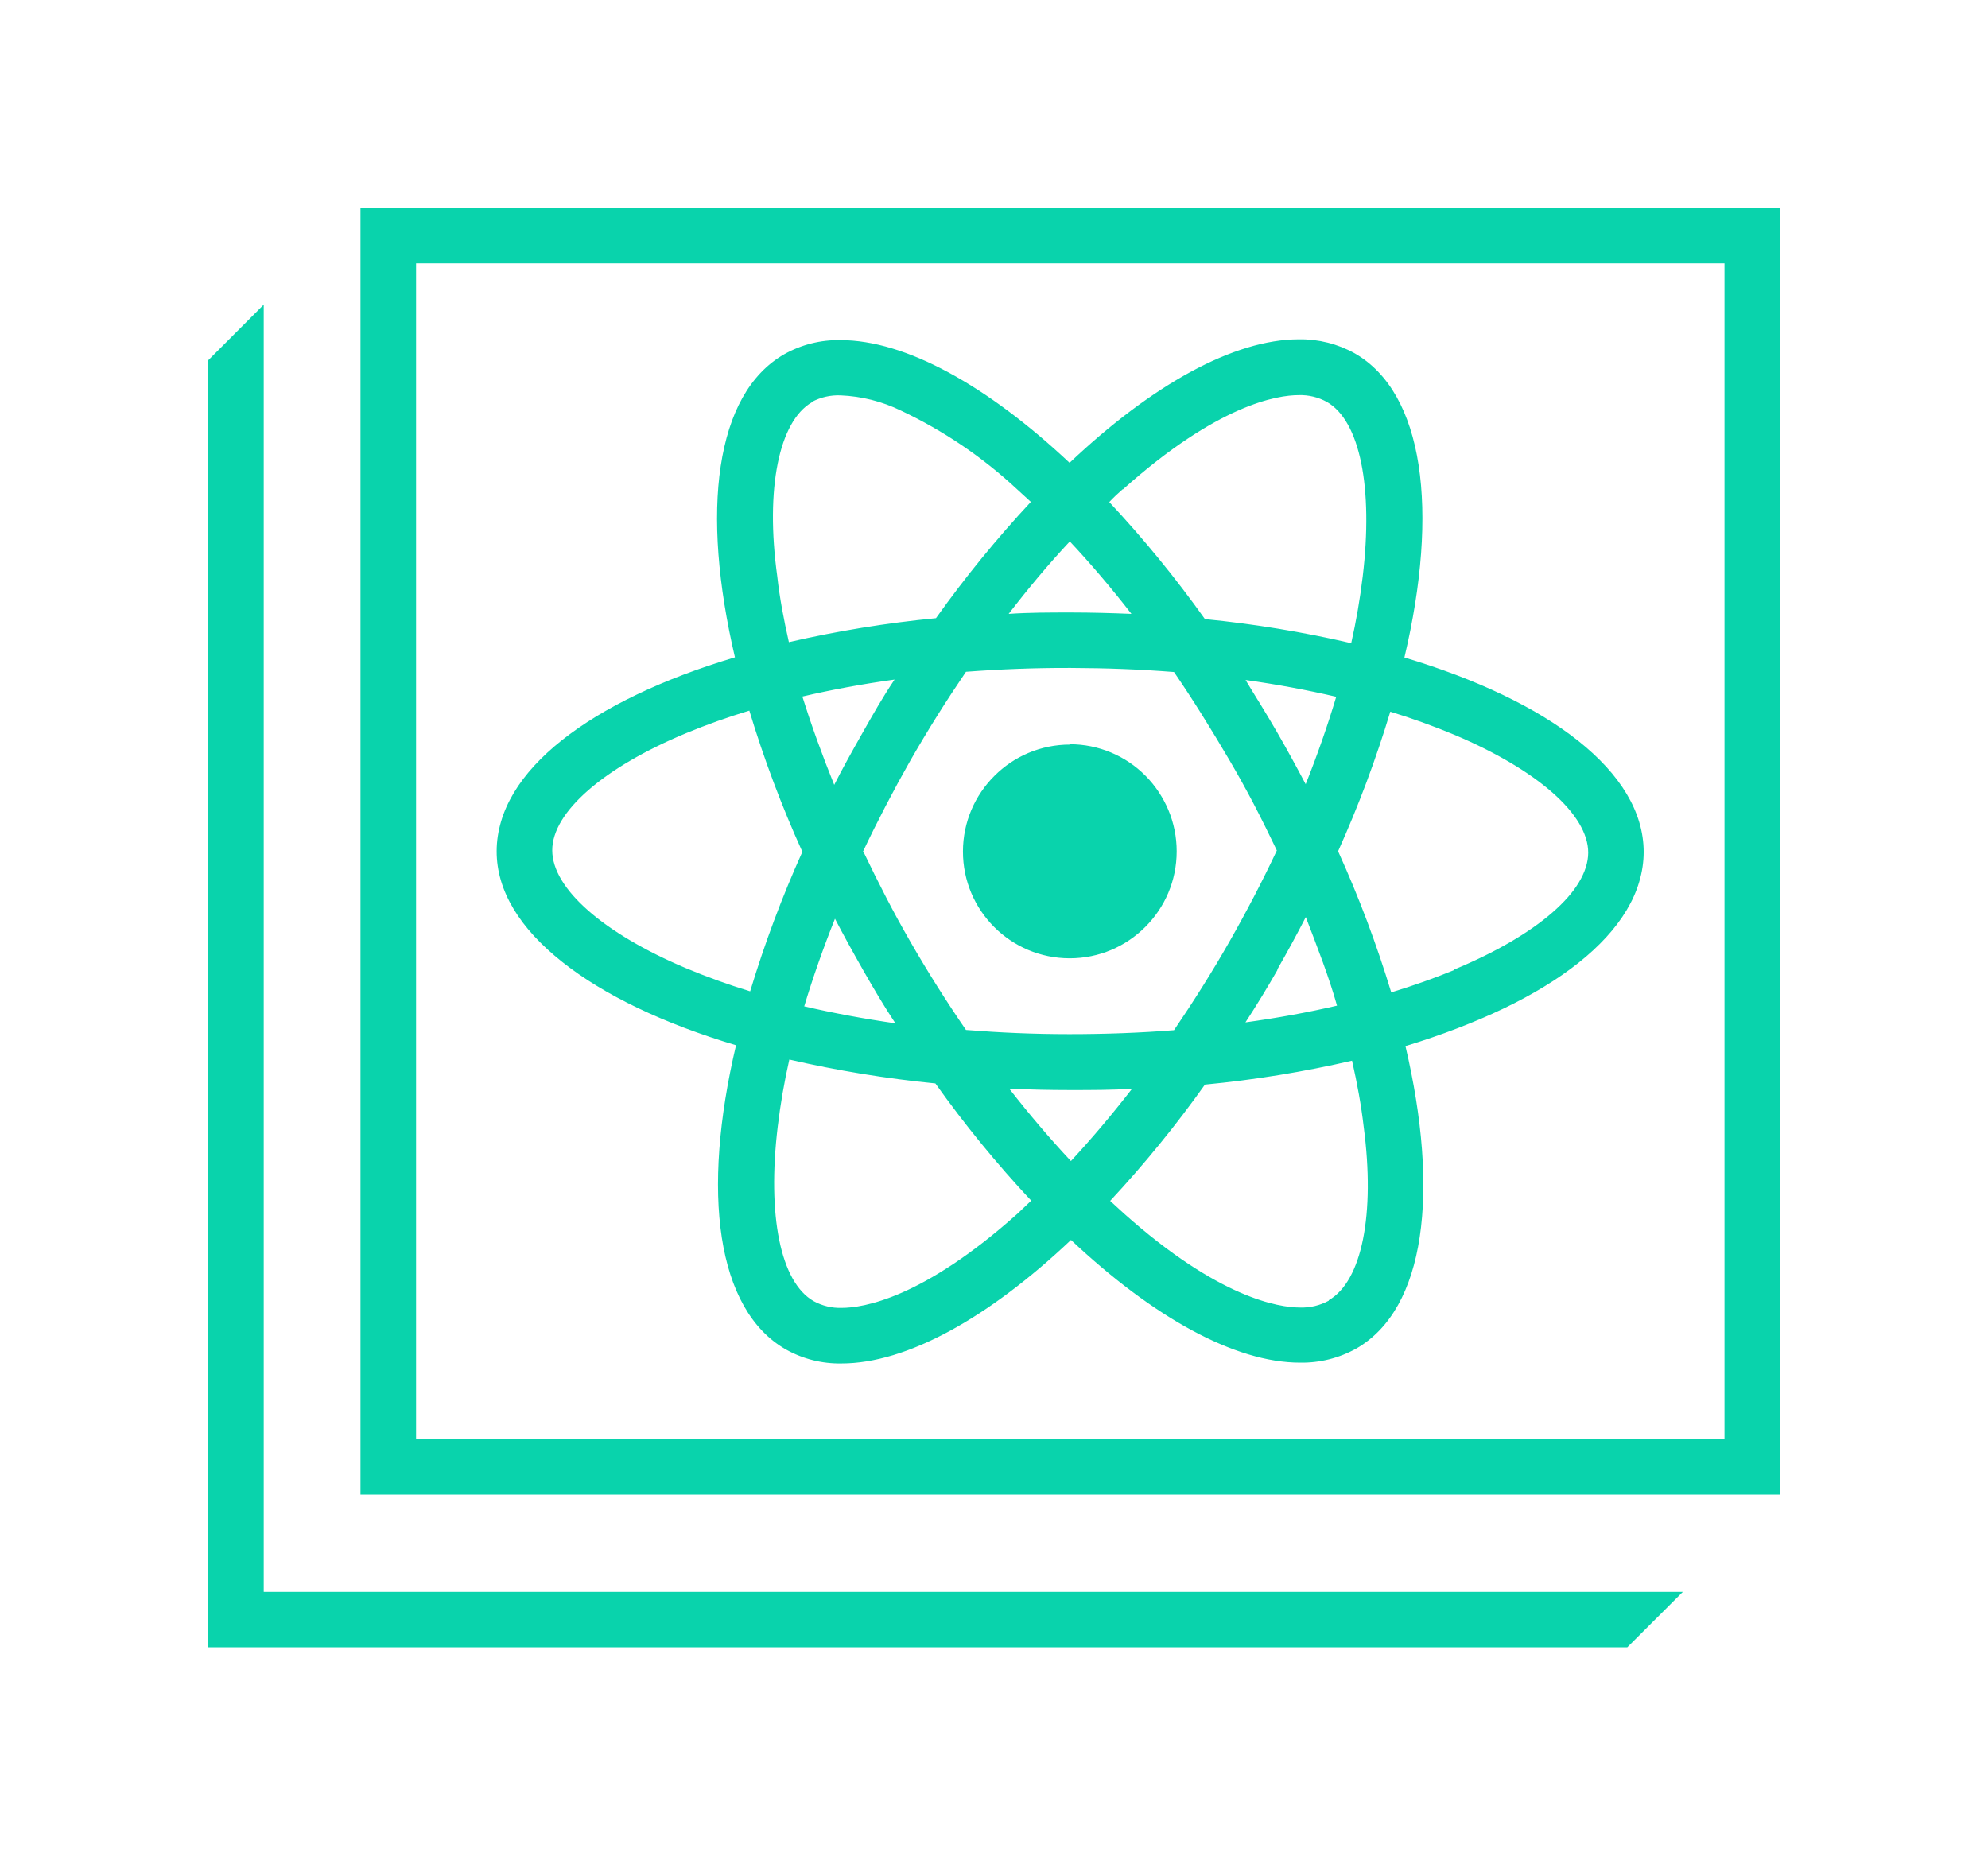
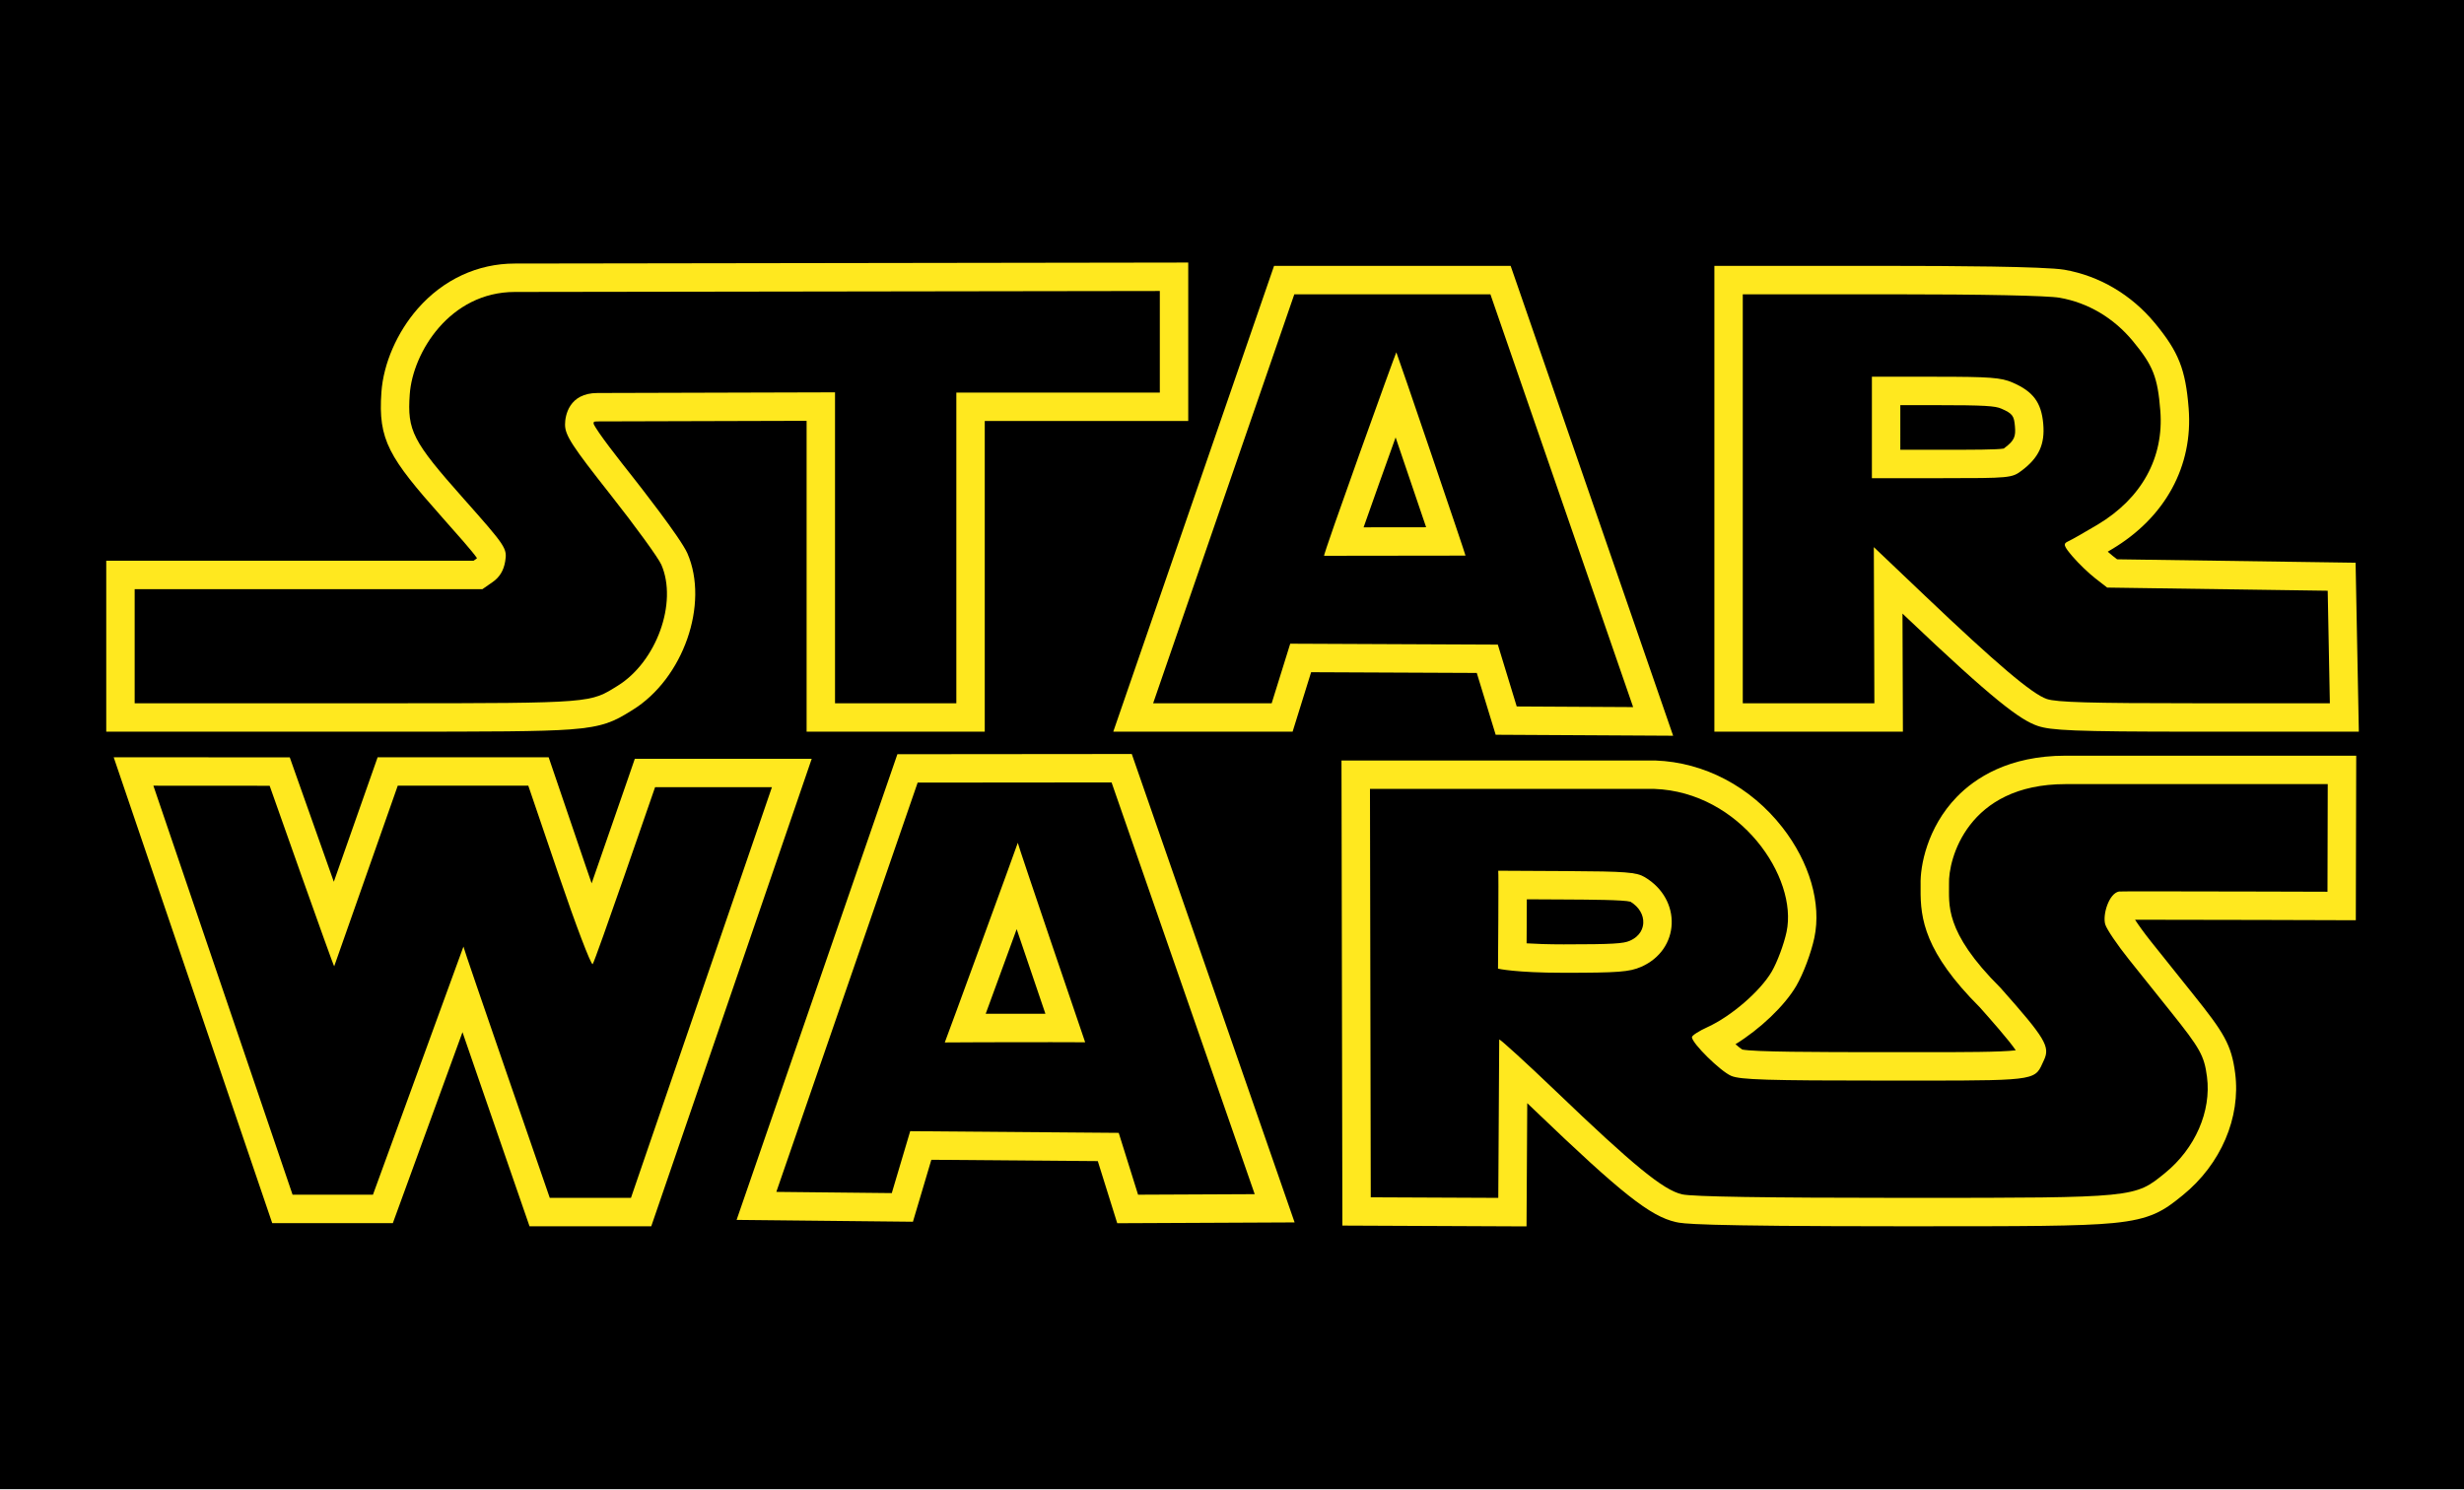
- <svg xmlns="http://www.w3.org/2000/svg" viewBox="0 0 170.96 159.93">
-   <defs>
-     <style>.cls-1{fill:#09d3ac;}</style>
-   </defs>
-   <path class="cls-1" d="M141.35,73.27c0-6.89-8.11-13-20.58-16.73,3-12.67,1.69-22.75-4.28-26.16a9.55,9.55,0,0,0-4.79-1.2c-5.57,0-12.61,3.89-19.72,10.62-7.11-6.68-14.13-10.55-19.69-10.55a9.46,9.46,0,0,0-4.86,1.22c-5.94,3.42-7.17,13.44-4.21,26.05-12.41,3.71-20.48,9.77-20.5,16.63s8.12,13,20.59,16.72c-3,12.68-1.7,22.75,4.28,26.16a9.41,9.41,0,0,0,4.78,1.2c5.58,0,12.62-3.89,19.73-10.62,7.1,6.68,14.12,10.55,19.69,10.55a9.59,9.59,0,0,0,4.86-1.22c5.94-3.42,7.16-13.44,4.21-26C133.27,86.18,141.34,80.12,141.35,73.27ZM96.56,42.06c8.19-7.33,13.31-8.12,15.13-8.12h0a4.71,4.71,0,0,1,2.42.58c2.86,1.63,4,7.38,3.09,15a56.73,56.73,0,0,1-1,5.79,97.7,97.7,0,0,0-12.58-2.07,98.47,98.47,0,0,0-8.24-10.08C95.75,42.79,96.15,42.42,96.56,42.06ZM71.77,78.94c.78,1.5,1.61,3,2.47,4.51S76,86.49,77,88c-2.71-.39-5.34-.88-7.84-1.46C69.86,84,70.75,81.5,71.77,78.94ZM69,59.9c2.53-.59,5.18-1.08,7.93-1.46-1,1.48-1.86,3-2.76,4.59s-1.69,3-2.46,4.52Q70.18,63.65,69,59.9Zm5.21,13.34q1.86-3.93,4.09-7.86c1.5-2.62,3.11-5.17,4.77-7.61,2.91-.22,5.91-.34,9-.33s6,.12,8.89.35c1.66,2.42,3.25,5,4.75,7.55s2.88,5.22,4.12,7.83c-1.23,2.62-2.6,5.25-4.08,7.85s-3.11,5.18-4.77,7.62c-2.91.23-5.91.34-9,.34s-6-.13-8.89-.36c-1.66-2.42-3.26-4.94-4.76-7.55S75.5,75.85,74.25,73.24Zm32.86-14.77c2.72.38,5.35.87,7.84,1.45-.74,2.47-1.62,5-2.64,7.55-.79-1.5-1.61-3-2.48-4.51S108,59.93,107.11,58.47Zm2.76,24.92q1.29-2.27,2.46-4.53c1,2.6,2,5.16,2.7,7.66-2.52.59-5.17,1.07-7.92,1.45Q108.52,85.75,109.87,83.39ZM92,46.56c1.8,1.92,3.57,4,5.3,6.23-1.71-.07-3.46-.12-5.23-.12s-3.58,0-5.33.12C88.45,50.57,90.2,48.48,92,46.56Zm-22.18-12A4.82,4.82,0,0,1,72.29,34a13.11,13.11,0,0,1,5.19,1.31,39.07,39.07,0,0,1,10,6.78l1.17,1.07a98.49,98.49,0,0,0-8.16,10,98.88,98.88,0,0,0-12.65,2.06c-.44-1.94-.8-3.84-1-5.67C65.8,42,67,36.24,69.81,34.6ZM64.53,85.26a58.75,58.75,0,0,1-5.54-2c-7.1-3-11.5-6.85-11.5-10.14S51.91,66,59,63.05a57.63,57.63,0,0,1,5.44-1.94A97.93,97.93,0,0,0,69,73.25,98.72,98.72,0,0,0,64.53,85.26Zm23,19.1c-8.19,7.33-13.31,8.11-15.14,8.11a4.69,4.69,0,0,1-2.42-.58c-2.86-1.63-4-7.38-3.09-15a56.07,56.07,0,0,1,1-5.78,99.51,99.51,0,0,0,12.58,2.06,97.17,97.17,0,0,0,8.24,10.08Zm4.57-4.51c-1.8-1.92-3.57-4-5.31-6.23,1.72.08,3.47.12,5.24.12s3.58,0,5.33-.11C95.63,95.85,93.87,97.93,92.09,99.85Zm22.18,12a4.82,4.82,0,0,1-2.48.59c-1.82,0-7-.8-15.16-8.1l-1.17-1.07a98.44,98.44,0,0,0,8.15-10,97,97,0,0,0,12.66-2.06c.44,1.94.79,3.84,1,5.67C118.27,104.42,117.12,110.18,114.27,111.81Zm10.8-28.44c-1.71.7-3.52,1.35-5.44,1.93a98.54,98.54,0,0,0-4.57-12.14,98.1,98.1,0,0,0,4.49-12,58.75,58.75,0,0,1,5.54,2c7.09,3,11.5,6.85,11.49,10.14S132.17,80.42,125.07,83.37ZM92,82.39a9.18,9.18,0,1,0-9.17-9.19A9.17,9.17,0,0,0,92,82.39ZM31,17.88V128.53H153.07V17.88ZM148.3,123.77H35.78V22.65H148.3Zm-85-33.9c-3,12.68-1.7,22.75,4.28,26.16a9.41,9.41,0,0,0,4.78,1.2c5.58,0,12.62-3.89,19.73-10.62,7.1,6.68,14.12,10.55,19.69,10.55a9.59,9.59,0,0,0,4.86-1.22c5.94-3.42,7.16-13.44,4.21-26,12.41-3.72,20.48-9.78,20.49-16.63s-8.11-13-20.58-16.73c3-12.67,1.69-22.75-4.28-26.16a9.55,9.55,0,0,0-4.79-1.2c-5.57,0-12.61,3.89-19.72,10.62-7.11-6.68-14.13-10.55-19.69-10.55a9.46,9.46,0,0,0-4.86,1.22c-5.94,3.42-7.17,13.44-4.21,26.05-12.41,3.71-20.48,9.77-20.5,16.63S50.84,86.13,63.31,89.87Zm24.21,14.49c-8.19,7.33-13.31,8.11-15.14,8.11a4.69,4.69,0,0,1-2.42-.58c-2.86-1.63-4-7.38-3.09-15a56.07,56.07,0,0,1,1-5.78,99.51,99.51,0,0,0,12.58,2.06,97.17,97.17,0,0,0,8.24,10.08Zm24.79-36.89c-.79-1.5-1.61-3-2.48-4.51s-1.8-3-2.72-4.49c2.72.38,5.35.87,7.84,1.45C114.21,62.39,113.33,64.92,112.31,67.47Zm2.72,19c-2.52.59-5.17,1.07-7.92,1.45q1.41-2.22,2.76-4.58t2.46-4.53C113.37,81.46,114.28,84,115,86.52Zm-5.21-13.35c-1.23,2.62-2.6,5.25-4.08,7.85s-3.11,5.18-4.77,7.62c-2.91.23-5.91.34-9,.34s-6-.13-8.89-.36c-1.66-2.42-3.26-4.94-4.76-7.55s-2.87-5.22-4.12-7.83q1.86-3.93,4.09-7.86c1.5-2.62,3.11-5.17,4.77-7.61,2.91-.22,5.91-.34,9-.33s6,.12,8.89.35c1.66,2.42,3.25,5,4.75,7.55S108.58,70.56,109.82,73.17ZM77,88c-2.71-.39-5.34-.88-7.84-1.46.74-2.46,1.63-5,2.65-7.55.78,1.5,1.61,3,2.47,4.51S76,86.49,77,88ZM74.21,63c-.87,1.5-1.69,3-2.46,4.52Q70.18,63.65,69,59.9c2.53-.59,5.18-1.08,7.93-1.46C76,59.92,75.11,61.45,74.21,63ZM92.09,99.85c-1.8-1.92-3.57-4-5.31-6.23,1.72.08,3.47.12,5.24.12s3.58,0,5.33-.11C95.63,95.85,93.87,97.93,92.09,99.85Zm22.18,12a4.82,4.82,0,0,1-2.48.59c-1.82,0-7-.8-15.16-8.1l-1.17-1.07a98.44,98.44,0,0,0,8.15-10,97,97,0,0,0,12.66-2.06c.44,1.94.79,3.84,1,5.67C118.27,104.42,117.12,110.18,114.27,111.81Zm5.28-50.66a58.75,58.75,0,0,1,5.54,2c7.09,3,11.5,6.85,11.49,10.14s-4.41,7.16-11.51,10.11c-1.71.7-3.52,1.35-5.44,1.93a98.54,98.54,0,0,0-4.57-12.14A98.1,98.1,0,0,0,119.55,61.15Zm-23-19.09c8.19-7.33,13.31-8.12,15.13-8.12h0a4.71,4.71,0,0,1,2.42.58c2.86,1.63,4,7.38,3.09,15a56.73,56.73,0,0,1-1,5.79,97.7,97.7,0,0,0-12.58-2.07,98.47,98.47,0,0,0-8.24-10.08C95.75,42.79,96.15,42.42,96.56,42.06ZM92,46.56c1.8,1.92,3.57,4,5.3,6.23-1.71-.07-3.46-.12-5.23-.12s-3.58,0-5.33.12C88.45,50.57,90.2,48.48,92,46.56Zm-22.18-12A4.82,4.82,0,0,1,72.29,34a13.11,13.11,0,0,1,5.19,1.31,39.07,39.07,0,0,1,10,6.78l1.17,1.07a98.49,98.49,0,0,0-8.16,10,98.88,98.88,0,0,0-12.65,2.06c-.44-1.94-.8-3.84-1-5.67C65.8,42,67,36.24,69.81,34.6ZM59,63.05a57.63,57.63,0,0,1,5.44-1.94A97.93,97.93,0,0,0,69,73.25a98.72,98.72,0,0,0-4.49,12,58.75,58.75,0,0,1-5.54-2c-7.1-3-11.5-6.85-11.5-10.14S51.91,66,59,63.05Zm33,1a9.18,9.18,0,1,0,9.17,9.19A9.17,9.17,0,0,0,92,64Zm0,0a9.18,9.18,0,1,0,9.17,9.19A9.17,9.17,0,0,0,92,64Zm0,0a9.18,9.18,0,1,0,9.17,9.19A9.17,9.17,0,0,0,92,64Zm49.35,9.24c0-6.89-8.11-13-20.58-16.73,3-12.67,1.69-22.75-4.28-26.16a9.55,9.55,0,0,0-4.79-1.2c-5.57,0-12.61,3.89-19.72,10.62-7.11-6.68-14.13-10.55-19.69-10.55a9.46,9.46,0,0,0-4.86,1.22c-5.94,3.42-7.17,13.44-4.21,26.05-12.41,3.71-20.48,9.77-20.5,16.63s8.12,13,20.59,16.72c-3,12.68-1.7,22.75,4.28,26.16a9.41,9.41,0,0,0,4.78,1.2c5.58,0,12.62-3.89,19.73-10.62,7.1,6.68,14.12,10.55,19.69,10.55a9.59,9.59,0,0,0,4.86-1.22c5.94-3.42,7.16-13.44,4.21-26C133.27,86.18,141.34,80.12,141.35,73.27ZM96.56,42.06c8.19-7.33,13.31-8.12,15.13-8.12h0a4.71,4.71,0,0,1,2.42.58c2.86,1.63,4,7.38,3.09,15a56.73,56.73,0,0,1-1,5.79,97.7,97.7,0,0,0-12.58-2.07,98.47,98.47,0,0,0-8.24-10.08C95.75,42.79,96.15,42.42,96.56,42.06ZM71.77,78.94c.78,1.5,1.61,3,2.47,4.51S76,86.49,77,88c-2.71-.39-5.34-.88-7.84-1.46C69.86,84,70.75,81.5,71.77,78.94ZM69,59.9c2.53-.59,5.18-1.08,7.93-1.46-1,1.48-1.86,3-2.76,4.59s-1.69,3-2.46,4.52Q70.18,63.65,69,59.9Zm5.21,13.34q1.86-3.93,4.09-7.86c1.5-2.62,3.11-5.17,4.77-7.61,2.91-.22,5.91-.34,9-.33s6,.12,8.89.35c1.66,2.42,3.25,5,4.75,7.55s2.88,5.22,4.12,7.83c-1.23,2.62-2.6,5.25-4.08,7.85s-3.11,5.18-4.77,7.62c-2.91.23-5.91.34-9,.34s-6-.13-8.89-.36c-1.66-2.42-3.26-4.94-4.76-7.55S75.5,75.85,74.25,73.24Zm32.86-14.77c2.72.38,5.35.87,7.84,1.45-.74,2.47-1.62,5-2.64,7.55-.79-1.5-1.61-3-2.48-4.51S108,59.93,107.11,58.47Zm2.76,24.92q1.29-2.27,2.46-4.53c1,2.6,2,5.16,2.7,7.66-2.52.59-5.17,1.07-7.92,1.45Q108.52,85.75,109.87,83.39ZM92,46.56c1.8,1.92,3.57,4,5.3,6.23-1.71-.07-3.46-.12-5.23-.12s-3.58,0-5.33.12C88.45,50.57,90.2,48.48,92,46.56Zm-22.18-12A4.82,4.82,0,0,1,72.29,34a13.11,13.11,0,0,1,5.19,1.31,39.07,39.07,0,0,1,10,6.78l1.17,1.07a98.49,98.49,0,0,0-8.16,10,98.88,98.88,0,0,0-12.65,2.06c-.44-1.94-.8-3.84-1-5.67C65.8,42,67,36.24,69.81,34.6ZM64.53,85.26a58.75,58.75,0,0,1-5.54-2c-7.1-3-11.5-6.85-11.5-10.14S51.91,66,59,63.05a57.63,57.63,0,0,1,5.44-1.94A97.93,97.93,0,0,0,69,73.25,98.72,98.72,0,0,0,64.53,85.26Zm23,19.1c-8.19,7.33-13.31,8.11-15.14,8.11a4.69,4.69,0,0,1-2.42-.58c-2.86-1.63-4-7.38-3.09-15a56.07,56.07,0,0,1,1-5.78,99.51,99.51,0,0,0,12.58,2.06,97.17,97.17,0,0,0,8.24,10.08Zm4.57-4.51c-1.8-1.92-3.57-4-5.31-6.23,1.72.08,3.47.12,5.24.12s3.58,0,5.33-.11C95.63,95.85,93.87,97.93,92.09,99.85Zm22.18,12a4.82,4.82,0,0,1-2.48.59c-1.82,0-7-.8-15.16-8.1l-1.17-1.07a98.44,98.44,0,0,0,8.15-10,97,97,0,0,0,12.66-2.06c.44,1.94.79,3.84,1,5.67C118.27,104.42,117.12,110.18,114.27,111.81Zm10.8-28.44c-1.71.7-3.52,1.35-5.44,1.93a98.54,98.54,0,0,0-4.57-12.14,98.1,98.1,0,0,0,4.49-12,58.75,58.75,0,0,1,5.54,2c7.09,3,11.5,6.85,11.49,10.14S132.17,80.42,125.07,83.37ZM92,82.39a9.18,9.18,0,1,0-9.17-9.19A9.17,9.17,0,0,0,92,82.39Zm-69.32,54.5V26.2L17.89,31V141.66H139.94l4.78-4.77Z" />
+ <svg xmlns="http://www.w3.org/2000/svg" version="1.0" id="Layer_1" x="0px" y="0px" width="693.615px" height="419.375px" viewBox="0 0 693.615 419.375" enable-background="new 0 0 693.615 419.375" xml:space="preserve">
+   <g id="Layer_3">
+     <rect x="-6.084" y="-3.711" width="700.465" height="422.979" />
+   </g>
+   <g id="Layer_2">
+     <g>
+       <path fill="#FFE81F" d="M148.718,221.207l8.67,25.461c4.691,13.768,8.879,24.779,9.425,24.779c0.009,0,0.017-0.004,0.024-0.01    c0.6-0.53,17.57-49.811,17.57-49.811h32.89l-39.68,115.619h-22.86c0,0-24.4-70.471-24.3-70.739l-25.47,69.851h-22.63    l-39.18-115.15l32.73,0.021c0,0,17.929,50.821,18.168,50.821c0.001,0,0.001-0.001,0.002-0.002l17.89-50.841H148.718 M32.003,213.2    l3.601,10.584l39.18,115.149l1.845,5.424h5.729h22.63h5.598l1.918-5.26l17.685-48.5c1.524,4.434,3.171,9.213,4.818,13.988    c6.089,17.655,12.191,35.277,12.191,35.277l1.864,5.383h5.696h22.86h5.712l1.854-5.403l39.68-115.618l3.637-10.598h-11.204h-32.89    h-5.706l-1.858,5.396c-2.974,8.635-6.921,20.031-10.296,29.676c-0.509-1.463-1.039-3.001-1.587-4.611l-8.669-25.46l-1.846-5.421    h-5.727h-36.75h-5.666l-1.881,5.345l-10.453,29.706c-3.453-9.706-7.456-21.017-10.516-29.691l-1.882-5.334l-5.657-0.004    l-32.73-0.021L32.003,213.2L32.003,213.2z" />
+     </g>
+     <g>
+       <path fill="#FFE81F" d="M655.258,220.758l-0.075,30.305c0,0-32.643-0.109-49.239-0.109c-5.521,0-9.266,0.013-9.444,0.045    c-2.86,0.521-4.681,6.602-3.87,9.271c0.399,1.35,3.391,5.76,6.63,9.81c3.229,4.051,8.54,10.681,11.78,14.729    c8.319,10.381,9.46,12.43,10.229,18.391c1.25,9.681-3.329,20.16-11.829,27.07c-8.518,6.93-8.145,6.979-71.383,6.979    c-0.916,0-1.835,0-2.777,0c-38.46-0.01-58.8-0.329-61.761-0.989c-5.26-1.19-13.64-8.03-35.79-29.28    c-7.967-7.636-15.309-14.322-15.686-14.324c-0.01,0-0.015,0.006-0.015,0.016l-0.261,44.579l-35.899-0.159l-0.221-114.98h45.271    h34.79c24.13,0.871,40.46,24.91,37.21,40.24c-0.74,3.479-2.62,8.521-4.181,11.2c-3.21,5.5-11.38,12.56-18.011,15.591    c-2.449,1.108-4.449,2.398-4.449,2.858c0,1.71,8.061,9.649,11.08,10.91c2.579,1.079,10.09,1.319,43.21,1.319    c3.882,0,7.408,0.002,10.608,0.002c33.293,0,31.618-0.24,34.19-5.741c1.801-3.83,0.431-6.12-12.239-20.39    c-16.051-15.971-14.37-23.621-14.48-29.271c-0.229-6.77,5.102-28.069,32.812-28.069L655.258,220.758 M440.188,273.878    c15.37,0,18.49-0.239,21.761-1.66c11.04-4.8,11.63-18.979,1.04-25.271c-2.319-1.381-5.3-1.609-21.96-1.7l-19.279-0.101    c0.159,0.15-0.061,27.57-0.061,27.57S426.518,273.878,440.188,273.878 M663.277,212.758h-8.021h-73.8    c-16.032,0-25.515,6.328-30.646,11.637c-8.347,8.633-10.313,19.504-10.162,24.629c0.008,0.427,0.003,0.865-0.002,1.322    c-0.073,8.329,1.154,17.758,16.659,33.246c3.065,3.452,8.193,9.239,10.131,12.115c-4.238,0.521-14.98,0.521-26.262,0.521h-4.792    l-5.816-0.002c-19.904,0-36.688-0.057-40.128-0.736c-0.481-0.314-1.156-0.854-1.898-1.498c6.877-4.235,13.83-10.799,17.104-16.412    c1.987-3.413,4.178-9.243,5.098-13.568c2.04-9.625-1.325-21.236-9.001-31.068c-8.956-11.471-21.985-18.334-35.746-18.83    l-0.145-0.006h-0.145h-34.79h-45.271h-8.016l0.016,8.017l0.221,114.979l0.016,7.949l7.949,0.035l35.899,0.159l7.988,0.035    l0.047-7.988l0.155-26.706c0.733,0.696,1.491,1.419,2.269,2.165c24.227,23.24,32.359,29.679,39.562,31.308    c1.979,0.441,5.253,1.172,63.523,1.188h2.779c31.546,0,47.38,0,56.799-0.91c10.789-1.043,14.259-3.49,19.461-7.725l0.173-0.141    c10.685-8.687,16.323-21.83,14.715-34.3c-1.048-8.11-3.194-11.479-11.922-22.368l-2.594-3.24    c-3.04-3.799-6.713-8.387-9.175-11.475c-1.986-2.484-3.546-4.689-4.487-6.133c1.236-0.003,2.841-0.005,4.918-0.005    c16.395,0,48.887,0.108,49.213,0.11l8.008,0.026l0.02-8.008l0.075-30.306L663.277,212.758L663.277,212.758z M429.739,265.586    c0.013-2.021,0.025-4.287,0.038-6.557c0.01-2,0.019-4.004,0.022-5.84l11.187,0.058c6.429,0.035,16.103,0.088,17.989,0.623    c2.407,1.461,3.75,3.72,3.604,6.06c-0.08,1.264-0.682,3.588-3.821,4.951c-1.75,0.76-4.54,0.997-18.57,0.997    C435.738,265.878,432.305,265.749,429.739,265.586L429.739,265.586z" />
+     </g>
+     <g>
+       <path fill="#FFE81F" d="M312.908,220.287l40.29,115.92l-32.83,0.15l-5.45-17.41l-58.7-0.471l-5.18,17.431l-32.5-0.341    l39.78-115.229L312.908,220.287 M286.507,237.283c-0.083,0.333-5.144,14.219-10.222,28.104c-5.12,14-10.257,28-10.328,28.109    c0,0.001-0.001,0.001,0,0.001l0,0c0,0,0,0,0-0.001c0.136-0.04,18.316-0.08,29.968-0.08c5.453,0,9.475,0.009,9.55,0.029    c0.001,0.004,0.001,0.005,0.001,0.005s0-0.001,0-0.003c0,0,0,0-0.001-0.002C305.271,292.916,286.566,237.959,286.507,237.283    c0.001-0.004,0.001-0.006,0.001-0.006l0,0C286.507,237.277,286.507,237.279,286.507,237.283 M318.595,212.282l-5.693,0.005    l-54.59,0.051l-5.696,0.005l-1.859,5.386l-39.78,115.229l-3.623,10.494l11.102,0.115l32.5,0.341l6.033,0.063l1.719-5.782    l3.466-11.662l46.854,0.375l3.708,11.848l1.765,5.638l5.907-0.026l32.829-0.15l11.195-0.052l-3.676-10.574l-40.29-115.92    L318.595,212.282L318.595,212.282z M277.472,285.424c1.515-4.129,3.556-9.71,6.327-17.289c0.869-2.376,1.664-4.551,2.393-6.545    c0.663,1.956,1.385,4.084,2.169,6.398c0.646,1.906,3.485,10.27,5.92,17.428C287.041,285.416,281.591,285.417,277.472,285.424    L277.472,285.424z" />
+     </g>
+     <g>
+       <path fill="#FFE81F" d="M326.488,81.928v28.6h-57.28v87.47h-34.15v-87.54l-66.86,0.19c-8.06,0-9.14,6.42-9.14,8.88    c0,3.02,1.97,6.04,12.79,19.74c7.02,8.9,13.47,17.78,14.32,19.72c4.64,10.68-1.36,27.32-12.29,34.08    c-7.79,4.813-6.459,4.931-64.308,4.931c-2.974,0-6.096,0-9.392,0h-62.27v-32.13h97.9l2.89-2.01c1.95-1.36,3.08-3.23,3.51-5.79    c0.6-3.68,0.29-4.16-11.8-17.78c-14.29-16.1-15.8-19.04-15.06-29.32c0.84-11.73,11.3-28.77,29.58-28.77L326.488,81.928     M334.488,73.916l-8.013,0.012l-181.56,0.27c-10.458,0-20.171,4.518-27.342,12.722c-5.814,6.652-9.63,15.429-10.206,23.477    c-0.973,13.511,2.137,18.393,17.056,35.202c4.33,4.877,8.447,9.516,9.821,11.486c-0.022,0.079-0.042,0.13-0.054,0.159    c-0.015,0.012-0.038,0.03-0.07,0.052l-0.822,0.572H37.908h-8v8v32.13v8h8h62.27h4.937h4.455c28.522,0,42.6-0.027,50.894-0.635    c9.49-0.695,12.518-2.323,17.054-5.14l0.566-0.351c14.262-8.821,21.612-29.827,15.422-44.074    c-1.91-4.358-14.003-19.746-15.376-21.486c-3.796-4.807-10.062-12.74-11.054-15.036c0.024-0.193,0.071-0.393,0.121-0.532    c0.165-0.042,0.481-0.098,1.001-0.098l58.86-0.167v79.517v8h8h34.15h8v-8v-79.47h49.28h8v-8v-28.6V73.916L334.488,73.916z" />
+     </g>
+     <g>
+       <path fill="#FFE81F" d="M419.548,82.857l40.18,116.22l-32.77-0.18l-5.32-17.41l-58.439-0.26l-5.221,16.77h-33.369l39.739-115.14    H419.548 M372.737,156.478l39.801-0.05c0.001,0,0.001,0.001,0.001,0.001c0.136,0-19.342-57.201-19.472-57.241l0,0    C392.925,99.183,372.288,156.478,372.737,156.478 M425.247,74.857h-5.699h-55.2h-5.701l-1.86,5.39l-39.74,115.141l-3.662,10.61    h11.225h33.37h5.889l1.75-5.623l3.461-11.121l46.632,0.207l3.599,11.774l1.721,5.629l5.887,0.033l32.77,0.18l11.297,0.062    l-3.691-10.676l-40.18-116.22L425.247,74.857L425.247,74.857z M383.851,148.464c2.468-7.027,5.904-16.657,9.014-25.312    c2.948,8.644,6.209,18.245,8.588,25.29L383.851,148.464L383.851,148.464z" />
+     </g>
+     <g>
+       <path fill="#FFE81F" d="M532.396,82.857c25.921,0,43.91,0.37,47.37,0.97c8,1.39,15.23,5.66,20.65,12.22    c5.67,6.86,6.97,10.14,7.71,19.54c1.061,13.27-5.25,24.72-17.7,32.15c-3.63,2.17-7.359,4.28-8.29,4.7    c-1.43,0.65-1.239,1.27,1.32,4.27c1.649,1.93,4.51,4.68,6.35,6.11l3.36,2.61l62.08,0.89l0.609,31.68h-38.061    c-29.439,0-38.86-0.27-41.62-1.2c-4.13-1.4-14.069-9.82-34.271-29.04l-14.42-13.72l0.152,43.96h-37.043V82.857H532.396     M526.938,134.627h19.671c19.141,0,19.739-0.06,22.47-2.11c4.881-3.66,6.609-7.43,6.091-13.22c-0.53-5.97-2.83-9.08-8.601-11.58    c-3.25-1.42-6.381-1.65-21.721-1.65h-17.91V134.627 M532.396,74.857h-41.8h-8v8v115.14v8h8h37.043h8.028l-0.028-8.028    l-0.088-25.216l0.84,0.799c24.986,23.773,32.356,29.173,37.218,30.821c3.733,1.259,9.982,1.624,44.188,1.624h38.061h8.154    l-0.156-8.154l-0.609-31.68l-0.148-7.734l-7.734-0.111l-59.402-0.851l-1.245-0.967c-0.396-0.309-0.876-0.717-1.389-1.179    c0.446-0.264,0.854-0.507,1.207-0.717c15.003-8.953,22.866-23.407,21.569-39.653c-0.863-10.959-2.82-15.896-9.52-24    c-6.584-7.969-15.621-13.298-25.447-15.005C575.678,74.999,548.257,74.857,532.396,74.857L532.396,74.857z M534.938,114.067h9.91    c14.027,0,16.806,0.233,18.518,0.981c3.25,1.408,3.58,2.091,3.835,4.957c0.256,2.848-0.097,3.994-2.922,6.112    c-0.093,0.069-0.164,0.123-0.223,0.166c-1.865,0.345-8.786,0.345-17.447,0.345h-11.67L534.938,114.067L534.938,114.067z" />
+     </g>
+   </g>
</svg>
